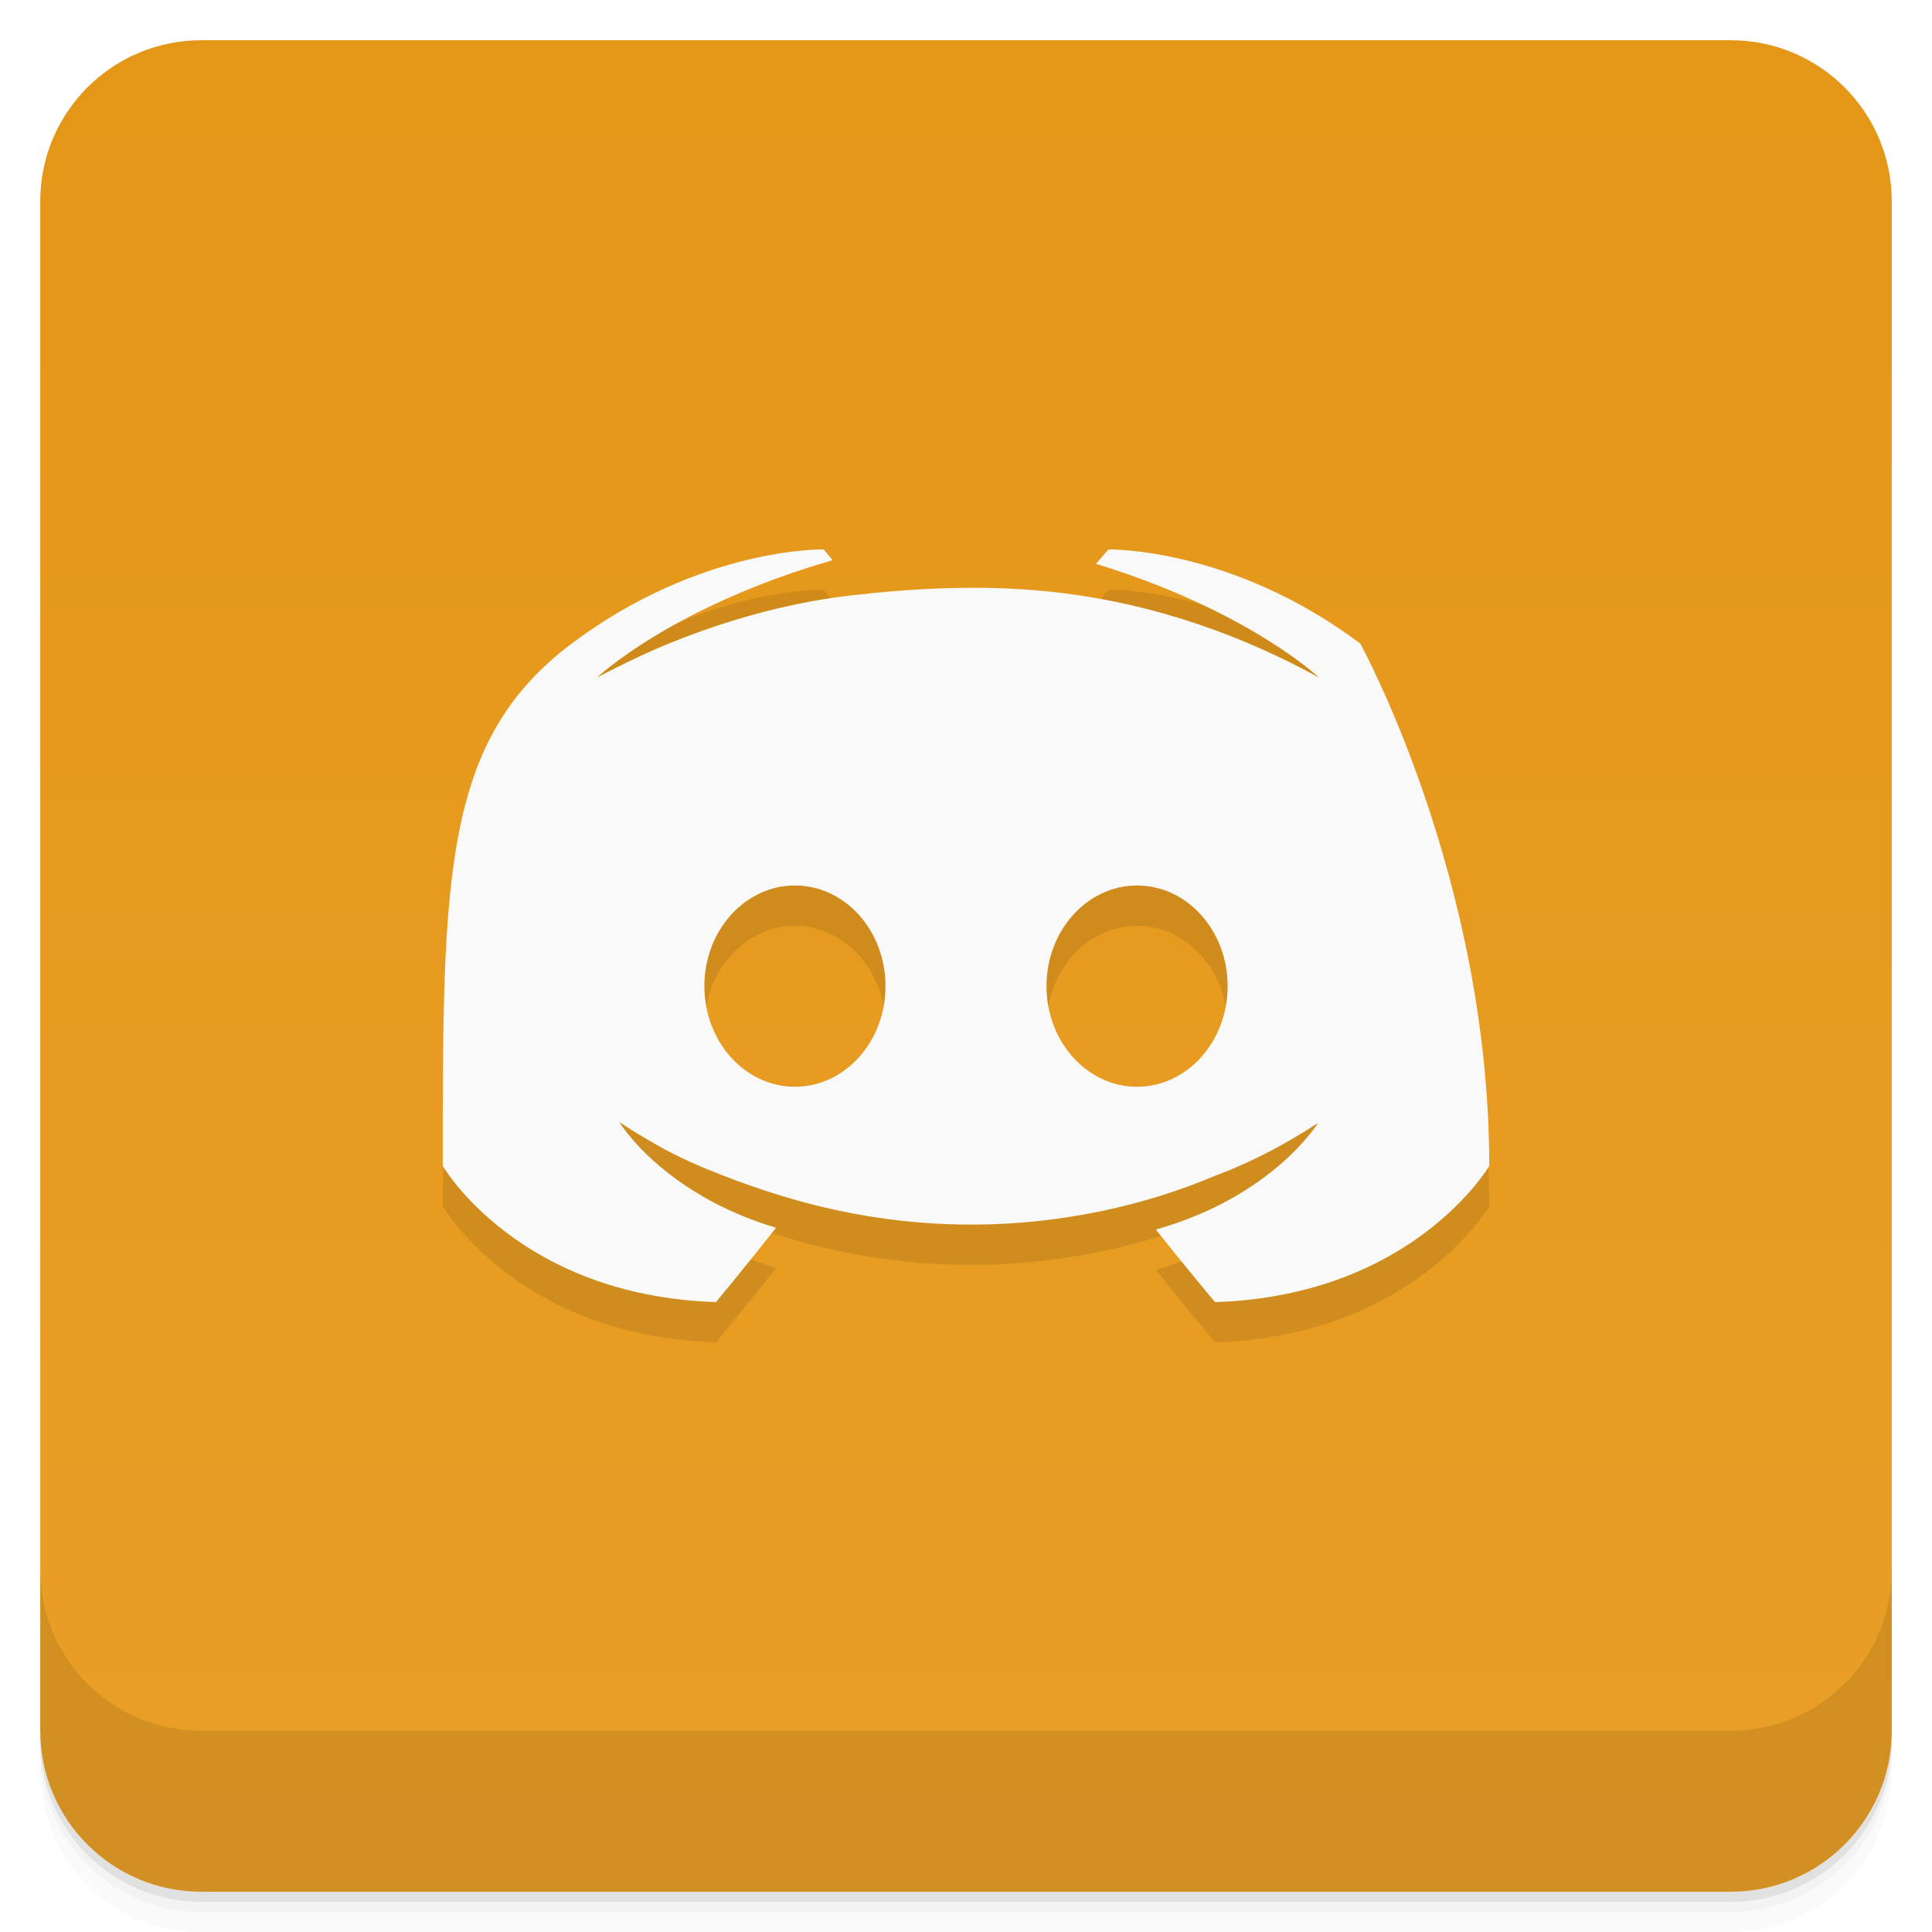
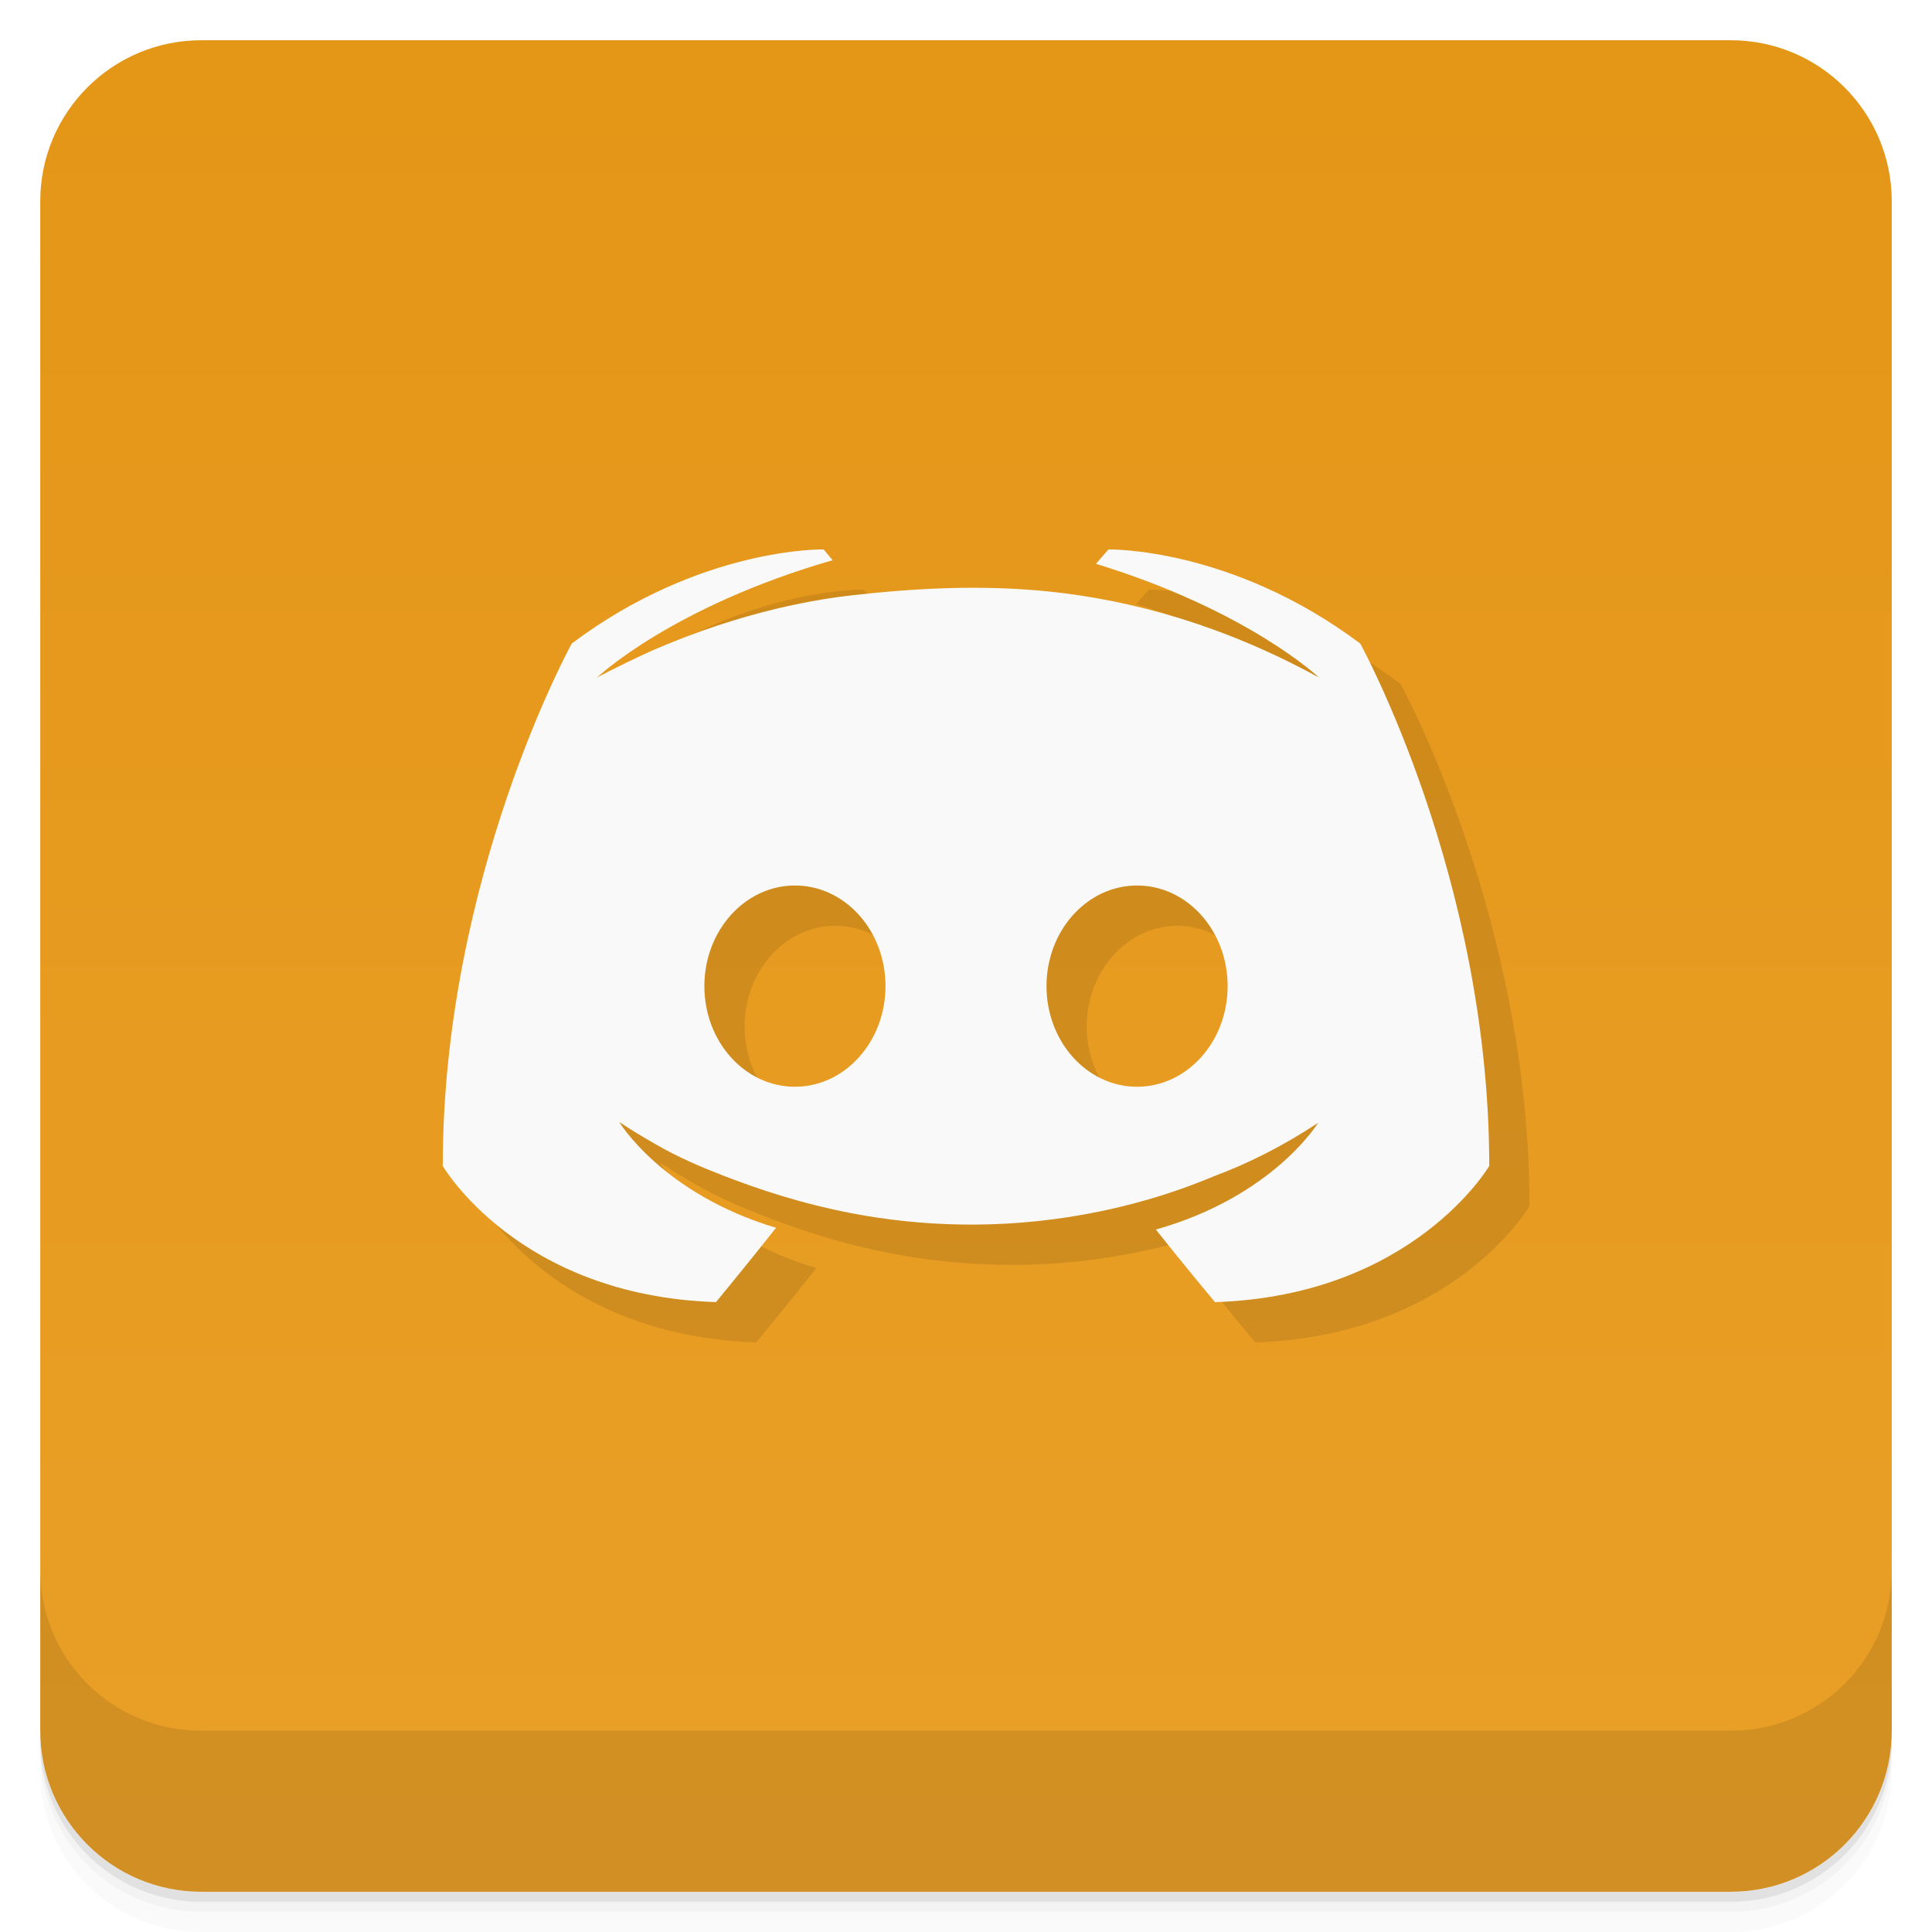
<svg xmlns="http://www.w3.org/2000/svg" height="48" width="48" version="1.1" viewBox="0 0 48 48">
  <defs>
    <linearGradient id="a" y2="46" gradientUnits="userSpaceOnUse" y1="2" x2="24" x1="24">
      <stop style="stop-color:#e49617" offset="0" />
      <stop style="stop-color:#e99f27" offset="1" />
    </linearGradient>
  </defs>
  <g>
    <path style="opacity:.02" d="m1 43v0.25c0 2.216 1.784 4 4 4h38c2.216 0 4-1.784 4-4v-0.25c0 2.216-1.784 4-4 4h-38c-2.216 0-4-1.784-4-4zm0 0.5v0.5c0 2.216 1.784 4 4 4h38c2.216 0 4-1.784 4-4v-0.5c0 2.216-1.784 4-4 4h-38c-2.216 0-4-1.784-4-4z" />
    <path style="opacity:.05" d="m1 43.25v0.25c0 2.216 1.784 4 4 4h38c2.216 0 4-1.784 4-4v-0.25c0 2.216-1.784 4-4 4h-38c-2.216 0-4-1.784-4-4z" />
    <path style="opacity:.1" d="m1 43v0.25c0 2.216 1.784 4 4 4h38c2.216 0 4-1.784 4-4v-0.25c0 2.216-1.784 4-4 4h-38c-2.216 0-4-1.784-4-4z" />
  </g>
  <g>
    <rect style="fill:url(#a)" rx="4" height="46" width="46" y="1" x="1" />
  </g>
  <g transform="translate(0,-1)">
-     <path style="opacity:.1" d="m20.461 15.651s-3.05-0.067-6.256 2.338c0 0-3.205 5.811-3.205 12.979 0 0 1.869 3.227 6.789 3.383 0 0 0.825-1 1.492-1.846-2.827-0.846-3.895-2.627-3.895-2.627 0.345 0.228 0.565 0.356 0.912 0.557 0.553 0.319 1.113 0.556 1.625 0.756 0.913 0.356 1.998 0.718 3.27 0.959 1.669 0.316 3.626 0.409 5.766 0.02 1.044-0.19 2.116-0.489 3.229-0.957 0.779-0.289 1.646-0.713 2.559-1.314 0 0-1.111 1.826-4.03 2.65 0.668 0.846 1.469 1.803 1.469 1.803 4.925-0.159 6.814-3.383 6.814-3.383 0-7.168-3.205-12.979-3.205-12.979-3.206-2.404-6.256-2.338-6.256-2.338l-0.311 0.357c3.784 1.158 5.543 2.826 5.543 2.826-2.315-1.269-4.583-1.918-6.701-2.137-1.703-0.176-3.365-0.08-4.875 0.09-0.777 0.087-2.671 0.356-5.05 1.402-0.824 0.378-1.313 0.645-1.313 0.645s1.847-1.758 5.854-2.916l-0.223-0.268m-0.713 8.35c1.243 0 2.25 1.119 2.25 2.5s-1.01 2.5-2.25 2.5c-1.243 0-2.25-1.119-2.25-2.5s1.01-2.5 2.25-2.5zm8.5 0c1.243 0 2.25 1.119 2.25 2.5s-1.01 2.5-2.25 2.5c-1.243 0-2.25-1.119-2.25-2.5s1.01-2.5 2.25-2.5z" />
-     <path style="fill:#f9f9f9" d="m20.461 14.65s-3.05-0.067-6.256 2.338-3.205 5.811-3.205 12.979c0 0 1.869 3.227 6.789 3.383 0 0 0.825-1 1.492-1.846-2.827-0.846-3.895-2.627-3.895-2.627 0.345 0.228 0.565 0.356 0.912 0.557 0.553 0.319 1.113 0.556 1.625 0.756 0.913 0.356 1.998 0.718 3.27 0.959 1.669 0.316 3.626 0.409 5.766 0.02 1.044-0.19 2.116-0.489 3.229-0.957 0.779-0.289 1.646-0.713 2.559-1.314 0 0-1.111 1.826-4.03 2.65 0.668 0.846 1.469 1.803 1.469 1.803 4.925-0.159 6.814-3.383 6.814-3.383 0-7.168-3.205-12.979-3.205-12.979-3.206-2.404-6.256-2.338-6.256-2.338l-0.311 0.357c3.784 1.158 5.543 2.826 5.543 2.826-2.315-1.269-4.583-1.918-6.701-2.137-1.703-0.176-3.365-0.08-4.875 0.09-0.777 0.087-2.671 0.356-5.05 1.402-0.824 0.378-1.313 0.645-1.313 0.645s1.847-1.758 5.854-2.916l-0.223-0.268m-0.713 8.35c1.243 0 2.25 1.119 2.25 2.5s-1.01 2.5-2.25 2.5c-1.243 0-2.25-1.119-2.25-2.5s1.01-2.5 2.25-2.5zm8.5 0c1.243 0 2.25 1.119 2.25 2.5s-1.01 2.5-2.25 2.5c-1.243 0-2.25-1.119-2.25-2.5s1.01-2.5 2.25-2.5" />
+     <path style="opacity:.1" d="m 21.461 15.651 c 0 0 -3.05 -0.067 -6.256 2.338 0 0 -3.205 5.811 -3.205 12.979 0 0 1.869 3.227 6.789 3.383 0 0 0.825 -1 1.492 -1.846 -2.827 -0.846 -3.895 -2.627 -3.895 -2.627 0.345 0.228 0.565 0.356 0.912 0.557 0.553 0.319 1.113 0.556 1.625 0.756 0.913 0.356 1.998 0.718 3.27 0.959 1.669 0.316 3.626 0.409 5.766 0.02 1.044 -0.19 2.116 -0.489 3.229 -0.957 0.779 -0.289 1.646 -0.713 2.559 -1.314 0 0 -1.111 1.826 -4.03 2.65 0.668 0.846 1.469 1.803 1.469 1.803 c 4.925 -0.159 6.814 -3.383 6.814 -3.383 c 0 -7.168 -3.205 -12.979 -3.205 -12.979 -3.206 -2.404 -6.256 -2.338 -6.256 -2.338 l -0.311 0.357 c 3.784 1.158 5.543 2.826 5.543 2.826 -2.315 -1.269 -4.583 -1.918 -6.701 -2.137 -1.703 -0.176 -3.365 -0.08 -4.875 0.09 -0.777 0.087 -2.671 0.356 -5.05 1.402 -0.824 0.378 -1.313 0.645 -1.313 0.645 0 0 1.847 -1.758 5.854 -2.916 l -0.223 -0.268 m -0.713 8.35 c 1.243 0 2.25 1.119 2.25 2.5 0 1.381 -1.01 2.5 -2.25 2.5 -1.243 0 -2.25 -1.119 -2.25 -2.5 0 -1.381 1.01 -2.5 2.25 -2.5 z m 8.5 0 c 1.243 0 2.25 1.119 2.25 2.5 0 1.381 -1.01 2.5 -2.25 2.5 -1.243 0 -2.25 -1.119 -2.25 -2.5 0 -1.381 1.01 -2.5 2.25 -2.5 z" />
+     <path style="fill:#f9f9f9" d="m 20.461 14.65 c 0 0 -3.05 -0.067 -6.256 2.338 0 0 -3.205 5.811 -3.205 12.979 0 0 1.869 3.227 6.789 3.383 0 0 0.825 -1 1.492 -1.846 -2.827 -0.846 -3.895 -2.627 -3.895 -2.627 0.345 0.228 0.565 0.356 0.912 0.557 0.553 0.319 1.113 0.556 1.625 0.756 0.913 0.356 1.998 0.718 3.27 0.959 1.669 0.316 3.626 0.409 5.766 0.02 1.044 -0.19 2.116 -0.489 3.229 -0.957 0.779 -0.289 1.646 -0.713 2.559 -1.314 0 0 -1.111 1.826 -4.03 2.65 0.668 0.846 1.469 1.803 1.469 1.803 c 4.925 -0.159 6.814 -3.383 6.814 -3.383 c 0 -7.168 -3.205 -12.979 -3.205 -12.979 -3.206 -2.404 -6.256 -2.338 -6.256 -2.338 l -0.311 0.357 c 3.784 1.158 5.543 2.826 5.543 2.826 -2.315 -1.269 -4.583 -1.918 -6.701 -2.137 -1.703 -0.176 -3.365 -0.08 -4.875 0.09 -0.777 0.087 -2.671 0.356 -5.05 1.402 -0.824 0.378 -1.313 0.645 -1.313 0.645 0 0 1.847 -1.758 5.854 -2.916 l -0.223 -0.268 m -0.713 8.35 c 1.243 0 2.25 1.119 2.25 2.5 0 1.381 -1.01 2.5 -2.25 2.5 -1.243 0 -2.25 -1.119 -2.25 -2.5 0 -1.381 1.01 -2.5 2.25 -2.5 z m 8.5 0 c 1.243 0 2.25 1.119 2.25 2.5 0 1.381 -1.01 2.5 -2.25 2.5 c -1.243 0 -2.25 -1.119 -2.25 -2.5 0 -1.381 1.01 -2.5 2.25 -2.5" />
  </g>
  <g>
    <g transform="translate(0,-1004.4)">
      <path style="opacity:.1" d="m1 1043.4v4c0 2.216 1.784 4 4 4h38c2.216 0 4-1.784 4-4v-4c0 2.216-1.784 4-4 4h-38c-2.216 0-4-1.784-4-4z" />
    </g>
  </g>
</svg>
